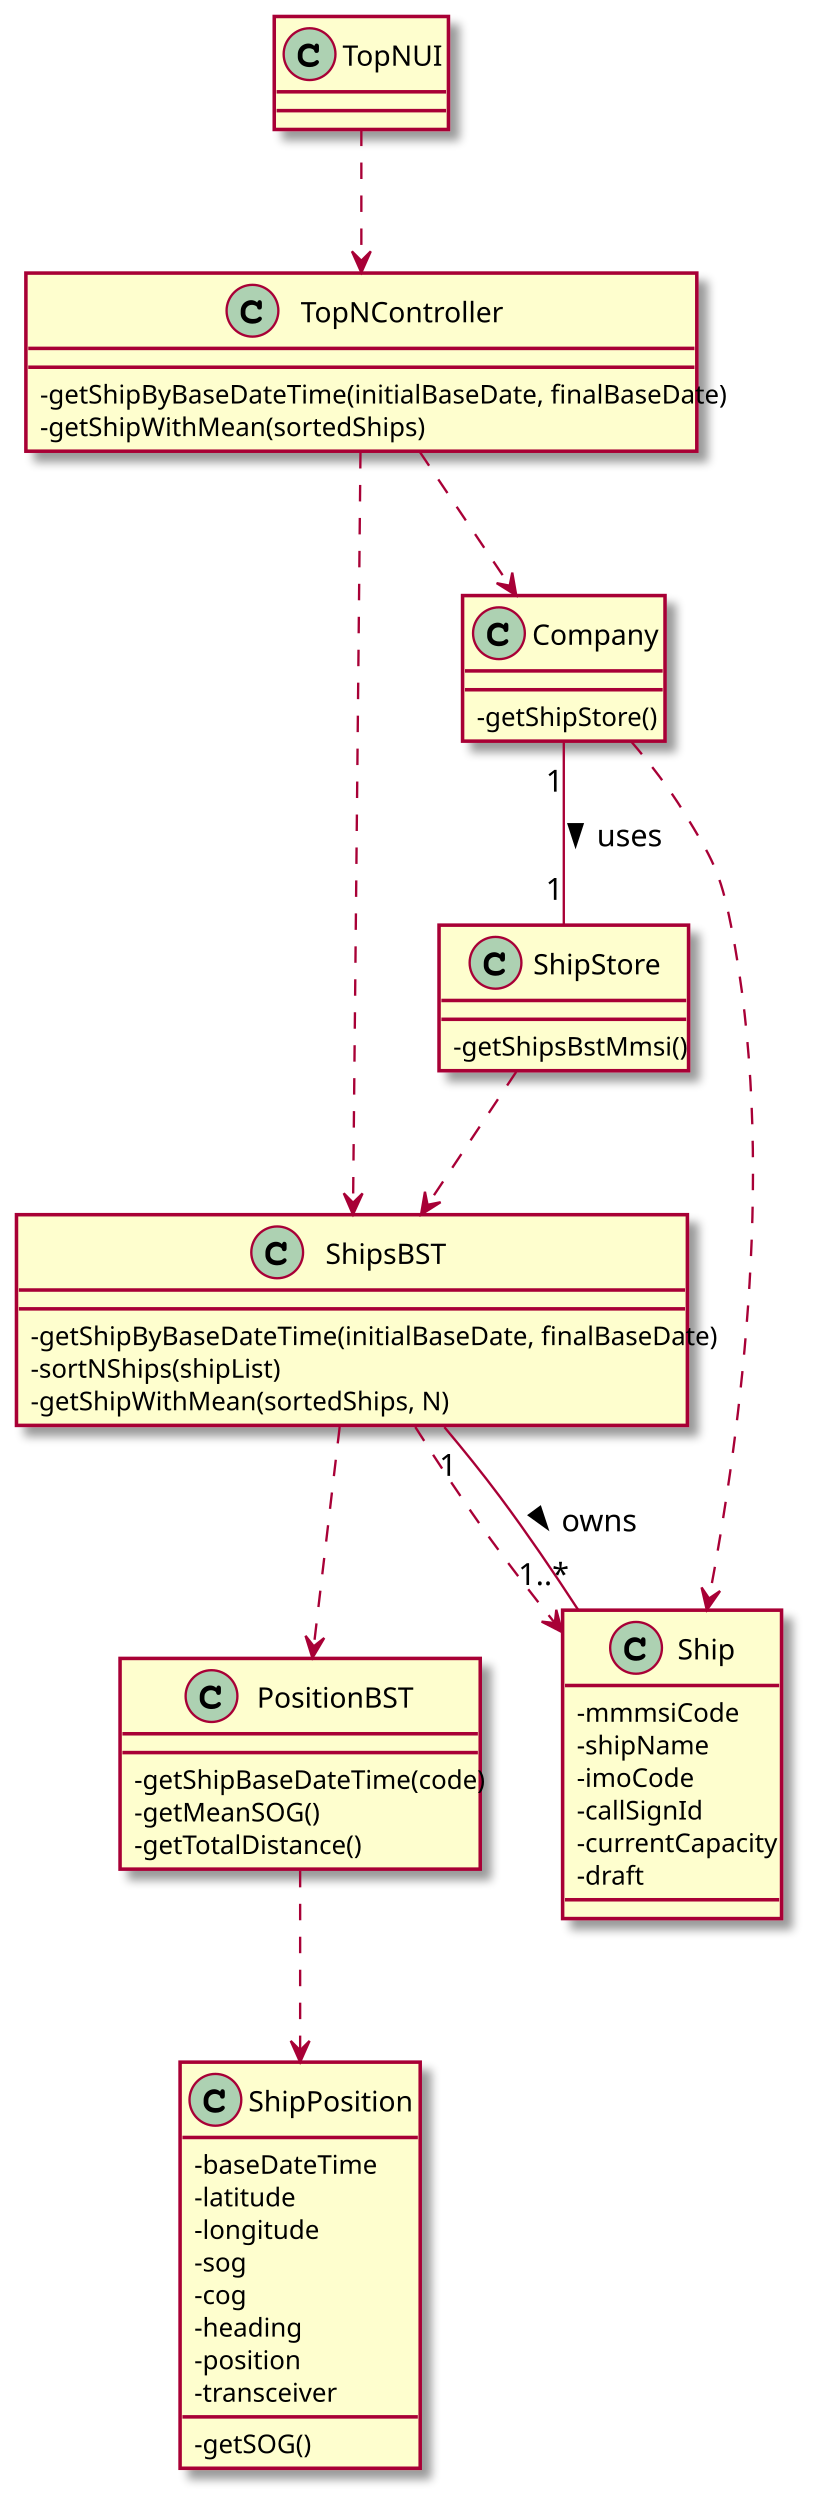
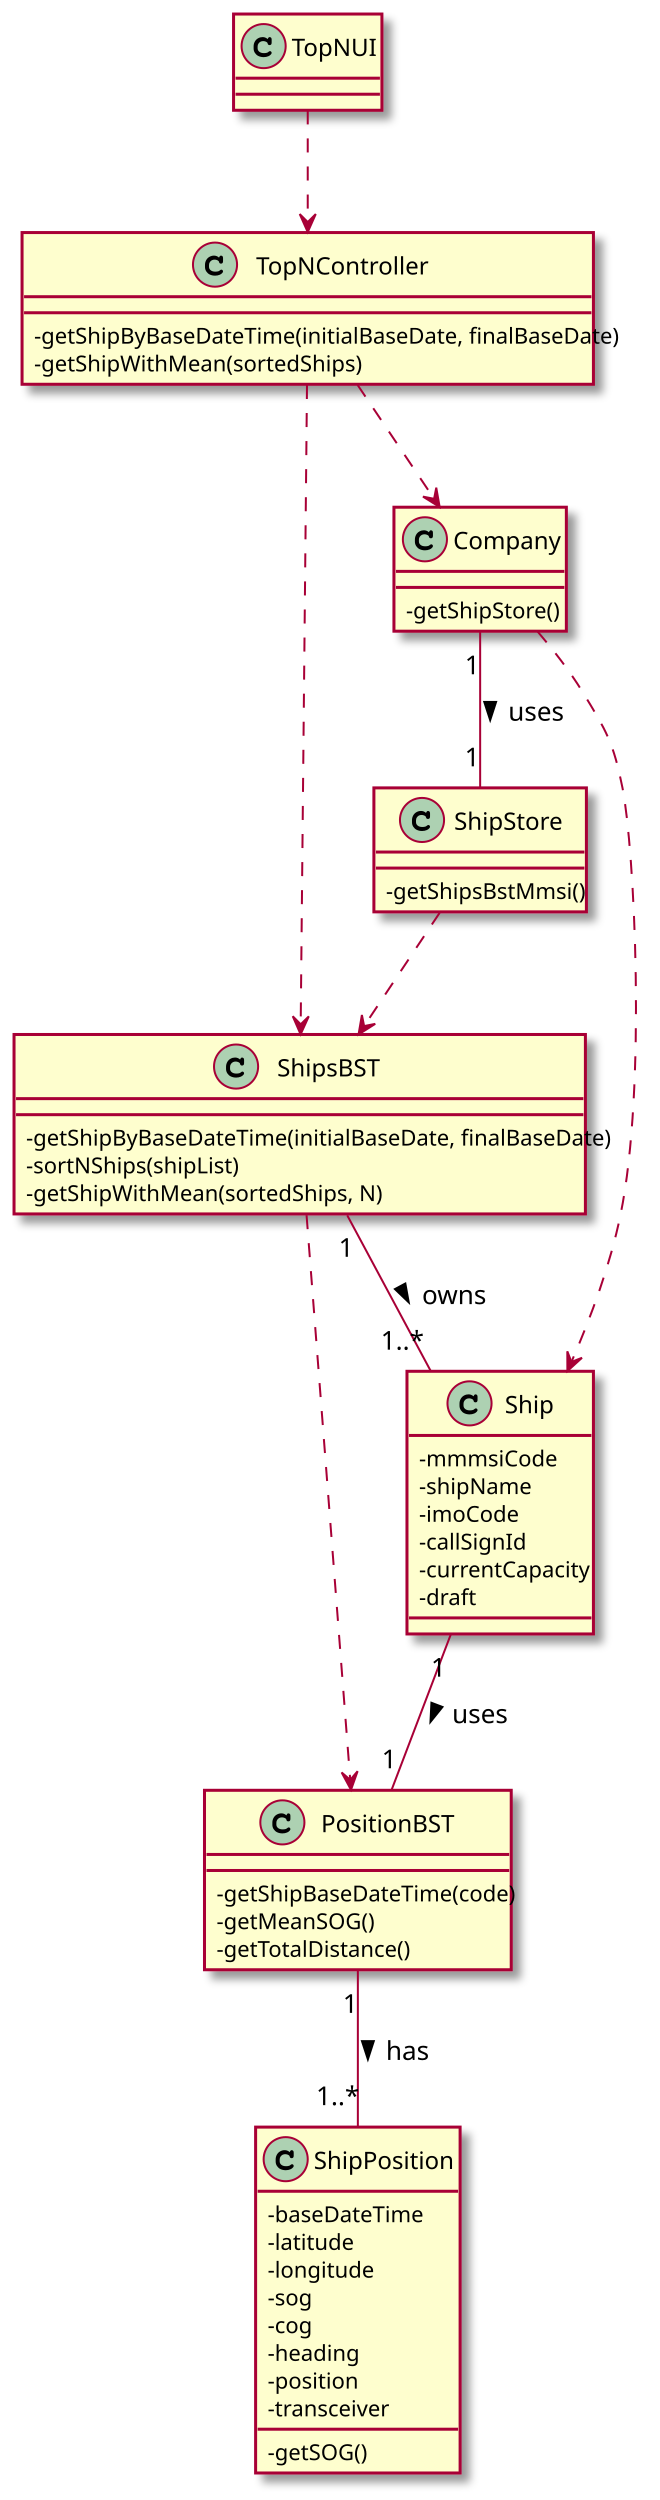
- <svg xmlns="http://www.w3.org/2000/svg" contentScriptType="application/ecmascript" contentStyleType="text/css" height="1062px" preserveAspectRatio="none" style="width:346px;height:1062px;background:#FFFFFF;" version="1.1" viewBox="0 0 346 1062" width="346px" zoomAndPan="magnify">
+ <svg xmlns="http://www.w3.org/2000/svg" contentScriptType="application/ecmascript" contentStyleType="text/css" height="1247px" preserveAspectRatio="none" style="width:329px;height:1247px;background:#FFFFFF;" version="1.1" viewBox="0 0 329 1247" width="329px" zoomAndPan="magnify">
  <defs>
-     <filter height="300%" id="f1xhr4iw9ia383" width="300%" x="-1" y="-1">
+     <filter height="300%" id="fbegpomvywwbd" width="300%" x="-1" y="-1">
      <feGaussianBlur result="blurOut" stdDeviation="2.0" />
      <feColorMatrix in="blurOut" result="blurOut2" type="matrix" values="0 0 0 0 0 0 0 0 0 0 0 0 0 0 0 0 0 0 .4 0" />
      <feOffset dx="4.0" dy="4.0" in="blurOut2" result="blurOut3" />
      <feBlend in="SourceGraphic" in2="blurOut3" mode="normal" />
    </filter>
  </defs>
  <g>
-     <rect codeLine="5" fill="#FEFECE" filter="url(#f1xhr4iw9ia383)" height="131.016" id="Ship" style="stroke:#A80036;stroke-width:1.5;" width="93" x="239" y="684" />
-     <ellipse cx="270.2" cy="700" fill="#ADD1B2" rx="11" ry="11" style="stroke:#A80036;stroke-width:1.0;" />
-     <path d="M272.2,696.5 Q272.403,696 272.637,695.75 Q272.872,695.5 273.137,695.5 Q273.606,695.5 273.903,695.781 Q274.2,696.062 274.2,696.719 L274.2,698.281 Q274.2,698.938 273.919,699.219 Q273.637,699.5 273.2,699.5 Q272.809,699.5 272.559,699.328 Q272.309,699.156 272.2,698.703 Q272.153,698.391 271.981,698.219 Q271.669,697.891 271.106,697.703 Q270.544,697.5 269.981,697.5 Q269.278,697.5 268.684,697.781 Q268.106,698.062 267.653,698.688 Q267.2,699.312 267.2,700.172 L267.2,701.094 Q267.2,702.125 268.044,702.812 Q268.887,703.5 270.387,703.5 Q271.278,703.5 271.903,703.297 Q272.262,703.188 272.669,702.828 Q272.934,702.625 273.075,702.562 Q273.216,702.5 273.387,702.5 Q273.716,702.5 273.95,702.766 Q274.2,703.016 274.2,703.375 Q274.2,703.719 273.856,704.125 Q273.356,704.719 272.559,705.047 Q271.512,705.5 270.231,705.5 Q268.731,705.5 267.528,704.906 Q266.559,704.438 265.872,703.422 Q265.2,702.406 265.2,701.203 L265.2,700.109 Q265.2,698.859 265.794,697.766 Q266.403,696.672 267.45,696.094 Q268.512,695.5 269.7,695.5 Q270.419,695.5 271.044,695.75 Q271.669,696 272.2,696.5 Z " fill="#000000" />
-     <text fill="#000000" font-family="sans-serif" font-size="12" lengthAdjust="spacing" textLength="25" x="287.8" y="704.91">Ship</text>
-     <line style="stroke:#A80036;stroke-width:1.5;" x1="240" x2="331" y1="716" y2="716" />
-     <text fill="#000000" font-family="sans-serif" font-size="11" lengthAdjust="spacing" textLength="61" x="245" y="731.419">-mmmsiCode</text>
-     <text fill="#000000" font-family="sans-serif" font-size="11" lengthAdjust="spacing" textLength="51" x="245" y="745.255">-shipName</text>
-     <text fill="#000000" font-family="sans-serif" font-size="11" lengthAdjust="spacing" textLength="45" x="245" y="759.091">-imoCode</text>
-     <text fill="#000000" font-family="sans-serif" font-size="11" lengthAdjust="spacing" textLength="49" x="245" y="772.927">-callSignId</text>
-     <text fill="#000000" font-family="sans-serif" font-size="11" lengthAdjust="spacing" textLength="81" x="245" y="786.763">-currentCapacity</text>
-     <text fill="#000000" font-family="sans-serif" font-size="11" lengthAdjust="spacing" textLength="27" x="245" y="800.599">-draft</text>
-     <line style="stroke:#A80036;stroke-width:1.5;" x1="240" x2="331" y1="807.016" y2="807.016" />
-     <rect codeLine="14" fill="#FEFECE" filter="url(#f1xhr4iw9ia383)" height="172.523" id="ShipPosition" style="stroke:#A80036;stroke-width:1.5;" width="102" x="76.5" y="876" />
-     <ellipse cx="91.5" cy="892" fill="#ADD1B2" rx="11" ry="11" style="stroke:#A80036;stroke-width:1.0;" />
-     <path d="M93.5,888.5 Q93.703,888 93.938,887.75 Q94.172,887.5 94.438,887.5 Q94.906,887.5 95.203,887.781 Q95.5,888.062 95.5,888.719 L95.5,890.281 Q95.5,890.938 95.219,891.219 Q94.938,891.5 94.5,891.5 Q94.109,891.5 93.859,891.328 Q93.609,891.156 93.5,890.703 Q93.453,890.391 93.281,890.219 Q92.969,889.891 92.406,889.703 Q91.844,889.5 91.281,889.5 Q90.578,889.5 89.984,889.781 Q89.406,890.062 88.953,890.688 Q88.5,891.312 88.5,892.172 L88.5,893.094 Q88.5,894.125 89.344,894.812 Q90.188,895.5 91.688,895.5 Q92.578,895.5 93.203,895.297 Q93.562,895.188 93.969,894.828 Q94.234,894.625 94.375,894.562 Q94.516,894.5 94.688,894.5 Q95.016,894.5 95.25,894.766 Q95.5,895.016 95.5,895.375 Q95.5,895.719 95.156,896.125 Q94.656,896.719 93.859,897.047 Q92.812,897.5 91.531,897.5 Q90.031,897.5 88.828,896.906 Q87.859,896.438 87.172,895.422 Q86.5,894.406 86.5,893.203 L86.5,892.109 Q86.5,890.859 87.094,889.766 Q87.703,888.672 88.75,888.094 Q89.812,887.5 91,887.5 Q91.719,887.5 92.344,887.75 Q92.969,888 93.5,888.5 Z " fill="#000000" />
-     <text fill="#000000" font-family="sans-serif" font-size="12" lengthAdjust="spacing" textLength="70" x="105.5" y="896.91">ShipPosition</text>
-     <line style="stroke:#A80036;stroke-width:1.5;" x1="77.5" x2="177.5" y1="908" y2="908" />
-     <text fill="#000000" font-family="sans-serif" font-size="11" lengthAdjust="spacing" textLength="72" x="82.5" y="923.419">-baseDateTime</text>
-     <text fill="#000000" font-family="sans-serif" font-size="11" lengthAdjust="spacing" textLength="38" x="82.5" y="937.255">-latitude</text>
-     <text fill="#000000" font-family="sans-serif" font-size="11" lengthAdjust="spacing" textLength="47" x="82.5" y="951.091">-longitude</text>
-     <text fill="#000000" font-family="sans-serif" font-size="11" lengthAdjust="spacing" textLength="22" x="82.5" y="964.927">-sog</text>
-     <text fill="#000000" font-family="sans-serif" font-size="11" lengthAdjust="spacing" textLength="22" x="82.5" y="978.763">-cog</text>
-     <text fill="#000000" font-family="sans-serif" font-size="11" lengthAdjust="spacing" textLength="42" x="82.5" y="992.599">-heading</text>
-     <text fill="#000000" font-family="sans-serif" font-size="11" lengthAdjust="spacing" textLength="41" x="82.5" y="1006.435">-position</text>
-     <text fill="#000000" font-family="sans-serif" font-size="11" lengthAdjust="spacing" textLength="59" x="82.5" y="1020.27">-transceiver</text>
-     <line style="stroke:#A80036;stroke-width:1.5;" x1="77.5" x2="177.5" y1="1026.688" y2="1026.688" />
-     <text fill="#000000" font-family="sans-serif" font-size="11" lengthAdjust="spacing" textLength="50" x="82.5" y="1042.106">-getSOG()</text>
-     <rect codeLine="26" fill="#FEFECE" filter="url(#f1xhr4iw9ia383)" height="61.836" id="ShipStore" style="stroke:#A80036;stroke-width:1.5;" width="106" x="186.5" y="393" />
+     <rect codeLine="5" fill="#FEFECE" filter="url(#fbegpomvywwbd)" height="131.016" id="Ship" style="stroke:#A80036;stroke-width:1.5;" width="93" x="203" y="684" />
+     <ellipse cx="234.2" cy="700" fill="#ADD1B2" rx="11" ry="11" style="stroke:#A80036;stroke-width:1.0;" />
+     <path d="M236.2,696.5 Q236.403,696 236.637,695.75 Q236.872,695.5 237.137,695.5 Q237.606,695.5 237.903,695.781 Q238.2,696.062 238.2,696.719 L238.2,698.281 Q238.2,698.938 237.919,699.219 Q237.637,699.5 237.2,699.5 Q236.809,699.5 236.559,699.328 Q236.309,699.156 236.2,698.703 Q236.153,698.391 235.981,698.219 Q235.669,697.891 235.106,697.703 Q234.544,697.5 233.981,697.5 Q233.278,697.5 232.684,697.781 Q232.106,698.062 231.653,698.688 Q231.2,699.312 231.2,700.172 L231.2,701.094 Q231.2,702.125 232.044,702.812 Q232.887,703.5 234.387,703.5 Q235.278,703.5 235.903,703.297 Q236.262,703.188 236.669,702.828 Q236.934,702.625 237.075,702.562 Q237.216,702.5 237.387,702.5 Q237.716,702.5 237.95,702.766 Q238.2,703.016 238.2,703.375 Q238.2,703.719 237.856,704.125 Q237.356,704.719 236.559,705.047 Q235.512,705.5 234.231,705.5 Q232.731,705.5 231.528,704.906 Q230.559,704.438 229.872,703.422 Q229.2,702.406 229.2,701.203 L229.2,700.109 Q229.2,698.859 229.794,697.766 Q230.403,696.672 231.45,696.094 Q232.512,695.5 233.7,695.5 Q234.419,695.5 235.044,695.75 Q235.669,696 236.2,696.5 Z " fill="#000000" />
+     <text fill="#000000" font-family="sans-serif" font-size="12" lengthAdjust="spacing" textLength="25" x="251.8" y="704.91">Ship</text>
+     <line style="stroke:#A80036;stroke-width:1.5;" x1="204" x2="295" y1="716" y2="716" />
+     <text fill="#000000" font-family="sans-serif" font-size="11" lengthAdjust="spacing" textLength="61" x="209" y="731.419">-mmmsiCode</text>
+     <text fill="#000000" font-family="sans-serif" font-size="11" lengthAdjust="spacing" textLength="51" x="209" y="745.255">-shipName</text>
+     <text fill="#000000" font-family="sans-serif" font-size="11" lengthAdjust="spacing" textLength="45" x="209" y="759.091">-imoCode</text>
+     <text fill="#000000" font-family="sans-serif" font-size="11" lengthAdjust="spacing" textLength="49" x="209" y="772.927">-callSignId</text>
+     <text fill="#000000" font-family="sans-serif" font-size="11" lengthAdjust="spacing" textLength="81" x="209" y="786.763">-currentCapacity</text>
+     <text fill="#000000" font-family="sans-serif" font-size="11" lengthAdjust="spacing" textLength="27" x="209" y="800.599">-draft</text>
+     <line style="stroke:#A80036;stroke-width:1.5;" x1="204" x2="295" y1="807.016" y2="807.016" />
+     <rect codeLine="14" fill="#FEFECE" filter="url(#fbegpomvywwbd)" height="172.523" id="ShipPosition" style="stroke:#A80036;stroke-width:1.5;" width="102" x="127.5" y="1061" />
+     <ellipse cx="142.5" cy="1077" fill="#ADD1B2" rx="11" ry="11" style="stroke:#A80036;stroke-width:1.0;" />
+     <path d="M144.5,1073.5 Q144.703,1073 144.938,1072.75 Q145.172,1072.5 145.438,1072.5 Q145.906,1072.5 146.203,1072.781 Q146.5,1073.062 146.5,1073.719 L146.5,1075.281 Q146.5,1075.938 146.219,1076.219 Q145.938,1076.5 145.5,1076.5 Q145.109,1076.5 144.859,1076.328 Q144.609,1076.156 144.5,1075.703 Q144.453,1075.391 144.281,1075.219 Q143.969,1074.891 143.406,1074.703 Q142.844,1074.5 142.281,1074.5 Q141.578,1074.5 140.984,1074.781 Q140.406,1075.062 139.953,1075.688 Q139.5,1076.312 139.5,1077.172 L139.5,1078.094 Q139.5,1079.125 140.344,1079.812 Q141.188,1080.5 142.688,1080.5 Q143.578,1080.5 144.203,1080.297 Q144.562,1080.188 144.969,1079.828 Q145.234,1079.625 145.375,1079.562 Q145.516,1079.5 145.688,1079.5 Q146.016,1079.5 146.25,1079.766 Q146.5,1080.016 146.5,1080.375 Q146.5,1080.719 146.156,1081.125 Q145.656,1081.719 144.859,1082.047 Q143.812,1082.5 142.531,1082.5 Q141.031,1082.5 139.828,1081.906 Q138.859,1081.438 138.172,1080.422 Q137.5,1079.406 137.5,1078.203 L137.5,1077.109 Q137.5,1075.859 138.094,1074.766 Q138.703,1073.672 139.75,1073.094 Q140.812,1072.5 142,1072.5 Q142.719,1072.5 143.344,1072.75 Q143.969,1073 144.5,1073.5 Z " fill="#000000" />
+     <text fill="#000000" font-family="sans-serif" font-size="12" lengthAdjust="spacing" textLength="70" x="156.5" y="1081.91">ShipPosition</text>
+     <line style="stroke:#A80036;stroke-width:1.5;" x1="128.5" x2="228.5" y1="1093" y2="1093" />
+     <text fill="#000000" font-family="sans-serif" font-size="11" lengthAdjust="spacing" textLength="72" x="133.5" y="1108.419">-baseDateTime</text>
+     <text fill="#000000" font-family="sans-serif" font-size="11" lengthAdjust="spacing" textLength="38" x="133.5" y="1122.255">-latitude</text>
+     <text fill="#000000" font-family="sans-serif" font-size="11" lengthAdjust="spacing" textLength="47" x="133.5" y="1136.091">-longitude</text>
+     <text fill="#000000" font-family="sans-serif" font-size="11" lengthAdjust="spacing" textLength="22" x="133.5" y="1149.927">-sog</text>
+     <text fill="#000000" font-family="sans-serif" font-size="11" lengthAdjust="spacing" textLength="22" x="133.5" y="1163.763">-cog</text>
+     <text fill="#000000" font-family="sans-serif" font-size="11" lengthAdjust="spacing" textLength="42" x="133.5" y="1177.599">-heading</text>
+     <text fill="#000000" font-family="sans-serif" font-size="11" lengthAdjust="spacing" textLength="41" x="133.5" y="1191.435">-position</text>
+     <text fill="#000000" font-family="sans-serif" font-size="11" lengthAdjust="spacing" textLength="59" x="133.5" y="1205.271">-transceiver</text>
+     <line style="stroke:#A80036;stroke-width:1.5;" x1="128.5" x2="228.5" y1="1211.688" y2="1211.688" />
+     <text fill="#000000" font-family="sans-serif" font-size="11" lengthAdjust="spacing" textLength="50" x="133.5" y="1227.106">-getSOG()</text>
+     <rect codeLine="26" fill="#FEFECE" filter="url(#fbegpomvywwbd)" height="61.836" id="ShipStore" style="stroke:#A80036;stroke-width:1.5;" width="106" x="186.5" y="393" />
    <ellipse cx="210.5" cy="409" fill="#ADD1B2" rx="11" ry="11" style="stroke:#A80036;stroke-width:1.0;" />
    <path d="M212.5,405.5 Q212.703,405 212.938,404.75 Q213.172,404.5 213.438,404.5 Q213.906,404.5 214.203,404.781 Q214.5,405.062 214.5,405.719 L214.5,407.281 Q214.5,407.938 214.219,408.219 Q213.938,408.5 213.5,408.5 Q213.109,408.5 212.859,408.328 Q212.609,408.156 212.5,407.703 Q212.453,407.391 212.281,407.219 Q211.969,406.891 211.406,406.703 Q210.844,406.5 210.281,406.5 Q209.578,406.5 208.984,406.781 Q208.406,407.062 207.953,407.688 Q207.5,408.312 207.5,409.172 L207.5,410.094 Q207.5,411.125 208.344,411.812 Q209.188,412.5 210.688,412.5 Q211.578,412.5 212.203,412.297 Q212.562,412.188 212.969,411.828 Q213.234,411.625 213.375,411.562 Q213.516,411.5 213.688,411.5 Q214.016,411.5 214.25,411.766 Q214.5,412.016 214.5,412.375 Q214.5,412.719 214.156,413.125 Q213.656,413.719 212.859,414.047 Q211.812,414.5 210.531,414.5 Q209.031,414.5 207.828,413.906 Q206.859,413.438 206.172,412.422 Q205.5,411.406 205.5,410.203 L205.5,409.109 Q205.5,407.859 206.094,406.766 Q206.703,405.672 207.75,405.094 Q208.812,404.5 210,404.5 Q210.719,404.5 211.344,404.75 Q211.969,405 212.5,405.5 Z " fill="#000000" />
    <text fill="#000000" font-family="sans-serif" font-size="12" lengthAdjust="spacing" textLength="54" x="226.5" y="413.91">ShipStore</text>
    <line style="stroke:#A80036;stroke-width:1.5;" x1="187.5" x2="291.5" y1="425" y2="425" />
    <line style="stroke:#A80036;stroke-width:1.5;" x1="187.5" x2="291.5" y1="433" y2="433" />
    <text fill="#000000" font-family="sans-serif" font-size="11" lengthAdjust="spacing" textLength="94" x="192.5" y="448.419">-getShipsBstMmsi()</text>
-     <rect codeLine="31" fill="#FEFECE" filter="url(#f1xhr4iw9ia383)" height="48" id="TopNUI" style="stroke:#A80036;stroke-width:1.5;" width="74" x="116.5" y="7" />
+     <rect codeLine="31" fill="#FEFECE" filter="url(#fbegpomvywwbd)" height="48" id="TopNUI" style="stroke:#A80036;stroke-width:1.5;" width="74" x="116.5" y="7" />
    <ellipse cx="131.5" cy="23" fill="#ADD1B2" rx="11" ry="11" style="stroke:#A80036;stroke-width:1.0;" />
    <path d="M133.5,19.5 Q133.703,19 133.938,18.75 Q134.172,18.5 134.438,18.5 Q134.906,18.5 135.203,18.781 Q135.5,19.062 135.5,19.719 L135.5,21.281 Q135.5,21.938 135.219,22.219 Q134.938,22.5 134.5,22.5 Q134.109,22.5 133.859,22.328 Q133.609,22.156 133.5,21.703 Q133.453,21.391 133.281,21.219 Q132.969,20.891 132.406,20.703 Q131.844,20.5 131.281,20.5 Q130.578,20.5 129.984,20.781 Q129.406,21.062 128.953,21.688 Q128.5,22.312 128.5,23.172 L128.5,24.094 Q128.5,25.125 129.344,25.812 Q130.188,26.5 131.688,26.5 Q132.578,26.5 133.203,26.297 Q133.562,26.188 133.969,25.828 Q134.234,25.625 134.375,25.562 Q134.516,25.5 134.688,25.5 Q135.016,25.5 135.25,25.766 Q135.5,26.016 135.5,26.375 Q135.5,26.719 135.156,27.125 Q134.656,27.719 133.859,28.047 Q132.812,28.5 131.531,28.5 Q130.031,28.5 128.828,27.906 Q127.859,27.438 127.172,26.422 Q126.5,25.406 126.5,24.203 L126.5,23.109 Q126.5,21.859 127.094,20.766 Q127.703,19.672 128.75,19.094 Q129.812,18.5 131,18.5 Q131.719,18.5 132.344,18.75 Q132.969,19 133.5,19.5 Z " fill="#000000" />
    <text fill="#000000" font-family="sans-serif" font-size="12" lengthAdjust="spacing" textLength="42" x="145.5" y="27.91">TopNUI</text>
    <line style="stroke:#A80036;stroke-width:1.5;" x1="117.5" x2="189.5" y1="39" y2="39" />
    <line style="stroke:#A80036;stroke-width:1.5;" x1="117.5" x2="189.5" y1="47" y2="47" />
-     <rect codeLine="33" fill="#FEFECE" filter="url(#f1xhr4iw9ia383)" height="75.672" id="TopNController" style="stroke:#A80036;stroke-width:1.5;" width="285" x="11" y="116" />
+     <rect codeLine="33" fill="#FEFECE" filter="url(#fbegpomvywwbd)" height="75.672" id="TopNController" style="stroke:#A80036;stroke-width:1.5;" width="285" x="11" y="116" />
    <ellipse cx="107.25" cy="132" fill="#ADD1B2" rx="11" ry="11" style="stroke:#A80036;stroke-width:1.0;" />
    <path d="M109.25,128.5 Q109.453,128 109.688,127.75 Q109.922,127.5 110.188,127.5 Q110.656,127.5 110.953,127.781 Q111.25,128.062 111.25,128.719 L111.25,130.281 Q111.25,130.938 110.969,131.219 Q110.688,131.5 110.25,131.5 Q109.859,131.5 109.609,131.328 Q109.359,131.156 109.25,130.703 Q109.203,130.391 109.031,130.219 Q108.719,129.891 108.156,129.703 Q107.594,129.5 107.031,129.5 Q106.328,129.5 105.734,129.781 Q105.156,130.062 104.703,130.688 Q104.25,131.312 104.25,132.172 L104.25,133.094 Q104.25,134.125 105.094,134.812 Q105.938,135.5 107.438,135.5 Q108.328,135.5 108.953,135.297 Q109.312,135.188 109.719,134.828 Q109.984,134.625 110.125,134.562 Q110.266,134.5 110.438,134.5 Q110.766,134.5 111,134.766 Q111.25,135.016 111.25,135.375 Q111.25,135.719 110.906,136.125 Q110.406,136.719 109.609,137.047 Q108.562,137.5 107.281,137.5 Q105.781,137.5 104.578,136.906 Q103.609,136.438 102.922,135.422 Q102.25,134.406 102.25,133.203 L102.25,132.109 Q102.25,130.859 102.844,129.766 Q103.453,128.672 104.5,128.094 Q105.562,127.5 106.75,127.5 Q107.469,127.5 108.094,127.75 Q108.719,128 109.25,128.5 Z " fill="#000000" />
    <text fill="#000000" font-family="sans-serif" font-size="12" lengthAdjust="spacing" textLength="84" x="127.75" y="136.91">TopNController</text>
    <line style="stroke:#A80036;stroke-width:1.5;" x1="12" x2="295" y1="148" y2="148" />
    <line style="stroke:#A80036;stroke-width:1.5;" x1="12" x2="295" y1="156" y2="156" />
    <text fill="#000000" font-family="sans-serif" font-size="11" lengthAdjust="spacing" textLength="273" x="17" y="171.419">-getShipByBaseDateTime(initialBaseDate, finalBaseDate)</text>
    <text fill="#000000" font-family="sans-serif" font-size="11" lengthAdjust="spacing" textLength="153" x="17" y="185.255">-getShipWithMean(sortedShips)</text>
-     <rect codeLine="38" fill="#FEFECE" filter="url(#f1xhr4iw9ia383)" height="89.508" id="ShipsBST" style="stroke:#A80036;stroke-width:1.5;" width="285" x="7" y="516" />
+     <rect codeLine="38" fill="#FEFECE" filter="url(#fbegpomvywwbd)" height="89.508" id="ShipsBST" style="stroke:#A80036;stroke-width:1.5;" width="285" x="7" y="516" />
    <ellipse cx="117.75" cy="532" fill="#ADD1B2" rx="11" ry="11" style="stroke:#A80036;stroke-width:1.0;" />
    <path d="M119.75,528.5 Q119.953,528 120.188,527.75 Q120.422,527.5 120.688,527.5 Q121.156,527.5 121.453,527.781 Q121.75,528.062 121.75,528.719 L121.75,530.281 Q121.75,530.938 121.469,531.219 Q121.188,531.5 120.75,531.5 Q120.359,531.5 120.109,531.328 Q119.859,531.156 119.75,530.703 Q119.703,530.391 119.531,530.219 Q119.219,529.891 118.656,529.703 Q118.094,529.5 117.531,529.5 Q116.828,529.5 116.234,529.781 Q115.656,530.062 115.203,530.688 Q114.75,531.312 114.75,532.172 L114.75,533.094 Q114.75,534.125 115.594,534.812 Q116.438,535.5 117.938,535.5 Q118.828,535.5 119.453,535.297 Q119.812,535.188 120.219,534.828 Q120.484,534.625 120.625,534.562 Q120.766,534.5 120.938,534.5 Q121.266,534.5 121.5,534.766 Q121.75,535.016 121.75,535.375 Q121.75,535.719 121.406,536.125 Q120.906,536.719 120.109,537.047 Q119.062,537.5 117.781,537.5 Q116.281,537.5 115.078,536.906 Q114.109,536.438 113.422,535.422 Q112.75,534.406 112.75,533.203 L112.75,532.109 Q112.75,530.859 113.344,529.766 Q113.953,528.672 115,528.094 Q116.062,527.5 117.25,527.5 Q117.969,527.5 118.594,527.75 Q119.219,528 119.75,528.5 Z " fill="#000000" />
    <text fill="#000000" font-family="sans-serif" font-size="12" lengthAdjust="spacing" textLength="55" x="138.25" y="536.91">ShipsBST</text>
    <line style="stroke:#A80036;stroke-width:1.5;" x1="8" x2="291" y1="548" y2="548" />
    <line style="stroke:#A80036;stroke-width:1.5;" x1="8" x2="291" y1="556" y2="556" />
    <text fill="#000000" font-family="sans-serif" font-size="11" lengthAdjust="spacing" textLength="273" x="13" y="571.419">-getShipByBaseDateTime(initialBaseDate, finalBaseDate)</text>
    <text fill="#000000" font-family="sans-serif" font-size="11" lengthAdjust="spacing" textLength="102" x="13" y="585.255">-sortNShips(shipList)</text>
    <text fill="#000000" font-family="sans-serif" font-size="11" lengthAdjust="spacing" textLength="166" x="13" y="599.091">-getShipWithMean(sortedShips, N)</text>
-     <rect codeLine="44" fill="#FEFECE" filter="url(#f1xhr4iw9ia383)" height="89.508" id="PositionBST" style="stroke:#A80036;stroke-width:1.5;" width="153" x="51" y="704.5" />
-     <ellipse cx="89.85" cy="720.5" fill="#ADD1B2" rx="11" ry="11" style="stroke:#A80036;stroke-width:1.0;" />
-     <path d="M91.85,717 Q92.053,716.5 92.287,716.25 Q92.522,716 92.787,716 Q93.256,716 93.553,716.281 Q93.85,716.562 93.85,717.219 L93.85,718.781 Q93.85,719.438 93.569,719.719 Q93.287,720 92.85,720 Q92.459,720 92.209,719.828 Q91.959,719.656 91.85,719.203 Q91.803,718.891 91.631,718.719 Q91.319,718.391 90.756,718.203 Q90.194,718 89.631,718 Q88.928,718 88.334,718.281 Q87.756,718.562 87.303,719.188 Q86.85,719.812 86.85,720.672 L86.85,721.594 Q86.85,722.625 87.694,723.312 Q88.537,724 90.037,724 Q90.928,724 91.553,723.797 Q91.912,723.688 92.319,723.328 Q92.584,723.125 92.725,723.062 Q92.866,723 93.037,723 Q93.366,723 93.6,723.266 Q93.85,723.516 93.85,723.875 Q93.85,724.219 93.506,724.625 Q93.006,725.219 92.209,725.547 Q91.162,726 89.881,726 Q88.381,726 87.178,725.406 Q86.209,724.938 85.522,723.922 Q84.85,722.906 84.85,721.703 L84.85,720.609 Q84.85,719.359 85.444,718.266 Q86.053,717.172 87.1,716.594 Q88.162,716 89.35,716 Q90.069,716 90.694,716.25 Q91.319,716.5 91.85,717 Z " fill="#000000" />
-     <text fill="#000000" font-family="sans-serif" font-size="12" lengthAdjust="spacing" textLength="68" x="109.15" y="725.41">PositionBST</text>
-     <line style="stroke:#A80036;stroke-width:1.5;" x1="52" x2="203" y1="736.5" y2="736.5" />
-     <line style="stroke:#A80036;stroke-width:1.5;" x1="52" x2="203" y1="744.5" y2="744.5" />
-     <text fill="#000000" font-family="sans-serif" font-size="11" lengthAdjust="spacing" textLength="141" x="57" y="759.919">-getShipBaseDateTime(code)</text>
-     <text fill="#000000" font-family="sans-serif" font-size="11" lengthAdjust="spacing" textLength="76" x="57" y="773.755">-getMeanSOG()</text>
-     <text fill="#000000" font-family="sans-serif" font-size="11" lengthAdjust="spacing" textLength="92" x="57" y="787.591">-getTotalDistance()</text>
-     <rect codeLine="49" fill="#FEFECE" filter="url(#f1xhr4iw9ia383)" height="61.836" id="Company" style="stroke:#A80036;stroke-width:1.5;" width="86" x="196.5" y="253" />
+     <rect codeLine="44" fill="#FEFECE" filter="url(#fbegpomvywwbd)" height="89.508" id="PositionBST" style="stroke:#A80036;stroke-width:1.5;" width="153" x="102" y="893" />
+     <ellipse cx="140.85" cy="909" fill="#ADD1B2" rx="11" ry="11" style="stroke:#A80036;stroke-width:1.0;" />
+     <path d="M142.85,905.5 Q143.053,905 143.287,904.75 Q143.522,904.5 143.787,904.5 Q144.256,904.5 144.553,904.781 Q144.85,905.062 144.85,905.719 L144.85,907.281 Q144.85,907.938 144.569,908.219 Q144.287,908.5 143.85,908.5 Q143.459,908.5 143.209,908.328 Q142.959,908.156 142.85,907.703 Q142.803,907.391 142.631,907.219 Q142.319,906.891 141.756,906.703 Q141.194,906.5 140.631,906.5 Q139.928,906.5 139.334,906.781 Q138.756,907.062 138.303,907.688 Q137.85,908.312 137.85,909.172 L137.85,910.094 Q137.85,911.125 138.694,911.812 Q139.537,912.5 141.037,912.5 Q141.928,912.5 142.553,912.297 Q142.912,912.188 143.319,911.828 Q143.584,911.625 143.725,911.562 Q143.866,911.5 144.037,911.5 Q144.366,911.5 144.6,911.766 Q144.85,912.016 144.85,912.375 Q144.85,912.719 144.506,913.125 Q144.006,913.719 143.209,914.047 Q142.162,914.5 140.881,914.5 Q139.381,914.5 138.178,913.906 Q137.209,913.438 136.522,912.422 Q135.85,911.406 135.85,910.203 L135.85,909.109 Q135.85,907.859 136.444,906.766 Q137.053,905.672 138.1,905.094 Q139.162,904.5 140.35,904.5 Q141.069,904.5 141.694,904.75 Q142.319,905 142.85,905.5 Z " fill="#000000" />
+     <text fill="#000000" font-family="sans-serif" font-size="12" lengthAdjust="spacing" textLength="68" x="160.15" y="913.91">PositionBST</text>
+     <line style="stroke:#A80036;stroke-width:1.5;" x1="103" x2="254" y1="925" y2="925" />
+     <line style="stroke:#A80036;stroke-width:1.5;" x1="103" x2="254" y1="933" y2="933" />
+     <text fill="#000000" font-family="sans-serif" font-size="11" lengthAdjust="spacing" textLength="141" x="108" y="948.419">-getShipBaseDateTime(code)</text>
+     <text fill="#000000" font-family="sans-serif" font-size="11" lengthAdjust="spacing" textLength="76" x="108" y="962.255">-getMeanSOG()</text>
+     <text fill="#000000" font-family="sans-serif" font-size="11" lengthAdjust="spacing" textLength="92" x="108" y="976.091">-getTotalDistance()</text>
+     <rect codeLine="49" fill="#FEFECE" filter="url(#fbegpomvywwbd)" height="61.836" id="Company" style="stroke:#A80036;stroke-width:1.5;" width="86" x="196.5" y="253" />
    <ellipse cx="211.95" cy="269" fill="#ADD1B2" rx="11" ry="11" style="stroke:#A80036;stroke-width:1.0;" />
    <path d="M213.95,265.5 Q214.153,265 214.387,264.75 Q214.622,264.5 214.887,264.5 Q215.356,264.5 215.653,264.781 Q215.95,265.062 215.95,265.719 L215.95,267.281 Q215.95,267.938 215.669,268.219 Q215.387,268.5 214.95,268.5 Q214.559,268.5 214.309,268.328 Q214.059,268.156 213.95,267.703 Q213.903,267.391 213.731,267.219 Q213.419,266.891 212.856,266.703 Q212.294,266.5 211.731,266.5 Q211.028,266.5 210.434,266.781 Q209.856,267.062 209.403,267.688 Q208.95,268.312 208.95,269.172 L208.95,270.094 Q208.95,271.125 209.794,271.812 Q210.637,272.5 212.137,272.5 Q213.028,272.5 213.653,272.297 Q214.012,272.188 214.419,271.828 Q214.684,271.625 214.825,271.562 Q214.966,271.5 215.137,271.5 Q215.466,271.5 215.7,271.766 Q215.95,272.016 215.95,272.375 Q215.95,272.719 215.606,273.125 Q215.106,273.719 214.309,274.047 Q213.262,274.5 211.981,274.5 Q210.481,274.5 209.278,273.906 Q208.309,273.438 207.622,272.422 Q206.95,271.406 206.95,270.203 L206.95,269.109 Q206.95,267.859 207.544,266.766 Q208.153,265.672 209.2,265.094 Q210.262,264.5 211.45,264.5 Q212.169,264.5 212.794,264.75 Q213.419,265 213.95,265.5 Z " fill="#000000" />
    <text fill="#000000" font-family="sans-serif" font-size="12" lengthAdjust="spacing" textLength="53" x="226.05" y="273.91">Company</text>
    <line style="stroke:#A80036;stroke-width:1.5;" x1="197.5" x2="281.5" y1="285" y2="285" />
    <line style="stroke:#A80036;stroke-width:1.5;" x1="197.5" x2="281.5" y1="293" y2="293" />
    <text fill="#000000" font-family="sans-serif" font-size="11" lengthAdjust="spacing" textLength="74" x="202.5" y="308.419">-getShipStore()</text>
    <path codeLine="54" d="M239.5,315.28 C239.5,338.29 239.5,369.79 239.5,392.79 " fill="none" id="Company-ShipStore" style="stroke:#A80036;stroke-width:1.0;" />
    <polygon fill="#000000" points="244.5,359.176,247.439,350.131,241.561,350.131,244.5,359.176" style="stroke:#000000;stroke-width:1.0;" />
    <text fill="#000000" font-family="sans-serif" font-size="13" lengthAdjust="spacing" textLength="28" x="253.5" y="359.495">uses</text>
    <text fill="#000000" font-family="sans-serif" font-size="13" lengthAdjust="spacing" textLength="7" x="231.833" y="336.312">1</text>
    <text fill="#000000" font-family="sans-serif" font-size="13" lengthAdjust="spacing" textLength="7" x="231.778" y="382.251">1</text>
    <path codeLine="55" d="M219.3,455.3 C208.22,471.92 194.22,492.92 181.67,511.74 " fill="none" id="ShipStore-to-ShipsBST" style="stroke:#A80036;stroke-width:1.0;stroke-dasharray:7.0,7.0;" />
    <polygon fill="#A80036" points="178.85,515.97,187.171,510.7,181.624,511.81,180.514,506.263,178.85,515.97" style="stroke:#A80036;stroke-width:1.0;" />
-     <path codeLine="56" d="M144.29,606.2 C141,634.08 136.74,670.15 133.34,699 " fill="none" id="ShipsBST-to-PositionBST" style="stroke:#A80036;stroke-width:1.0;stroke-dasharray:7.0,7.0;" />
-     <polygon fill="#A80036" points="132.71,704.3,137.736,695.83,133.295,699.334,129.791,694.894,132.71,704.3" style="stroke:#A80036;stroke-width:1.0;" />
-     <path codeLine="57" d="M188.77,606.24 C196.85,615.86 205.14,626.12 212.5,636 C223.77,651.12 235.22,667.94 245.6,683.86 " fill="none" id="ShipsBST-Ship" style="stroke:#A80036;stroke-width:1.0;" />
-     <polygon fill="#000000" points="232.454,649.21,229.482,640.176,224.739,643.648,232.454,649.21" style="stroke:#000000;stroke-width:1.0;" />
-     <text fill="#000000" font-family="sans-serif" font-size="13" lengthAdjust="spacing" textLength="30" x="238.5" y="650.495">owns</text>
-     <text fill="#000000" font-family="sans-serif" font-size="13" lengthAdjust="spacing" textLength="7" x="186.577" y="626.946">1</text>
-     <text fill="#000000" font-family="sans-serif" font-size="13" lengthAdjust="spacing" textLength="20" x="220.142" y="673.319">1..*</text>
-     <path codeLine="61" d="M176.42,606.2 C186.16,621.58 197.48,638.79 208.5,654 C216.98,665.7 226.41,677.88 235.69,689.46 " fill="none" id="ShipsBST-to-Ship" style="stroke:#A80036;stroke-width:1.0;stroke-dasharray:7.0,7.0;" />
-     <polygon fill="#A80036" points="238.83,693.36,236.301,683.841,235.694,689.466,230.07,688.858,238.83,693.36" style="stroke:#A80036;stroke-width:1.0;" />
+     <path codeLine="56" d="M152.91,606.12 C158.36,676.55 168.98,813.93 174.68,887.57 " fill="none" id="ShipsBST-to-PositionBST" style="stroke:#A80036;stroke-width:1.0;stroke-dasharray:7.0,7.0;" />
+     <polygon fill="#A80036" points="175.08,892.76,178.374,883.478,174.694,887.775,170.398,884.095,175.08,892.76" style="stroke:#A80036;stroke-width:1.0;" />
+     <path codeLine="57" d="M173.2,606.2 C185.62,629.36 201.06,658.16 214.8,683.78 " fill="none" id="ShipsBST-Ship" style="stroke:#A80036;stroke-width:1.0;" />
+     <polygon fill="#000000" points="203.863,649.582,202.179,640.222,196.998,643,203.863,649.582" style="stroke:#000000;stroke-width:1.0;" />
+     <text fill="#000000" font-family="sans-serif" font-size="13" lengthAdjust="spacing" textLength="30" x="210.5" y="650.495">owns</text>
+     <text fill="#000000" font-family="sans-serif" font-size="13" lengthAdjust="spacing" textLength="7" x="168.914" y="626.901">1</text>
+     <text fill="#000000" font-family="sans-serif" font-size="13" lengthAdjust="spacing" textLength="20" x="189.911" y="673.23">1..*</text>
    <path codeLine="58" d="M153.5,55.04 C153.5,70.71 153.5,91.91 153.5,110.58 " fill="none" id="TopNUI-to-TopNController" style="stroke:#A80036;stroke-width:1.0;stroke-dasharray:7.0,7.0;" />
    <polygon fill="#A80036" points="153.5,115.77,157.5,106.77,153.5,110.77,149.5,106.77,153.5,115.77" style="stroke:#A80036;stroke-width:1.0;" />
    <path codeLine="59" d="M153.13,192.01 C152.41,265.2 150.8,428.41 149.99,510.64 " fill="none" id="TopNController-to-ShipsBST" style="stroke:#A80036;stroke-width:1.0;stroke-dasharray:7.0,7.0;" />
    <polygon fill="#A80036" points="149.94,515.93,154.017,506.965,149.983,510.93,146.017,506.896,149.94,515.93" style="stroke:#A80036;stroke-width:1.0;" />
    <path codeLine="60" d="M178.37,192.02 C190.36,209.86 204.64,231.11 216.38,248.59 " fill="none" id="TopNController-to-Company" style="stroke:#A80036;stroke-width:1.0;stroke-dasharray:7.0,7.0;" />
    <polygon fill="#A80036" points="219.31,252.95,217.607,243.249,216.52,248.801,210.969,247.713,219.31,252.95" style="stroke:#A80036;stroke-width:1.0;" />
-     <path codeLine="62" d="M127.5,794.73 C127.5,816.82 127.5,844.4 127.5,870.73 " fill="none" id="PositionBST-to-ShipPosition" style="stroke:#A80036;stroke-width:1.0;stroke-dasharray:7.0,7.0;" />
-     <polygon fill="#A80036" points="127.5,875.98,131.5,866.98,127.5,870.98,123.5,866.98,127.5,875.98" style="stroke:#A80036;stroke-width:1.0;" />
-     <path codeLine="63" d="M268.18,315.04 C276.04,324.21 284.14,334.62 290.5,345 C302.57,364.71 305.97,370.34 310.5,393 C330.08,490.91 315.04,606.64 301.25,678.83 " fill="none" id="Company-to-Ship" style="stroke:#A80036;stroke-width:1.0;stroke-dasharray:7.0,7.0;" />
-     <polygon fill="#A80036" points="300.26,683.95,305.889,675.868,301.205,679.04,298.033,674.356,300.26,683.95" style="stroke:#A80036;stroke-width:1.0;" />
+     <path codeLine="63" d="M268.18,315.04 C276.04,324.21 284.14,334.62 290.5,345 C302.57,364.71 305.97,370.34 310.5,393 C316.46,422.81 322.5,542.69 309.5,606 C304.43,630.67 295.02,656.4 285.13,679.1 " fill="none" id="Company-to-Ship" style="stroke:#A80036;stroke-width:1.0;stroke-dasharray:7.0,7.0;" />
+     <polygon fill="#A80036" points="283.01,683.89,290.299,677.267,285.026,679.314,282.978,674.041,283.01,683.89" style="stroke:#A80036;stroke-width:1.0;" />
+     <path codeLine="64" d="M224.87,815.21 C215.09,840.88 204.11,869.74 195.28,892.92 " fill="none" id="Ship-PositionBST" style="stroke:#A80036;stroke-width:1.0;" />
+     <polygon fill="#000000" points="214.721,858.848,220.686,851.441,215.193,849.35,214.721,858.848" style="stroke:#000000;stroke-width:1.0;" />
+     <text fill="#000000" font-family="sans-serif" font-size="13" lengthAdjust="spacing" textLength="28" x="225.5" y="859.495">uses</text>
+     <text fill="#000000" font-family="sans-serif" font-size="13" lengthAdjust="spacing" textLength="7" x="214.969" y="836.324">1</text>
+     <text fill="#000000" font-family="sans-serif" font-size="13" lengthAdjust="spacing" textLength="7" x="190.397" y="882.023">1</text>
+     <path codeLine="65" d="M178.5,983.01 C178.5,1005.61 178.5,1033.95 178.5,1060.66 " fill="none" id="PositionBST-ShipPosition" style="stroke:#A80036;stroke-width:1.0;" />
+     <polygon fill="#000000" points="183.5,1027.176,186.439,1018.131,180.561,1018.131,183.5,1027.176" style="stroke:#000000;stroke-width:1.0;" />
+     <text fill="#000000" font-family="sans-serif" font-size="13" lengthAdjust="spacing" textLength="21" x="192.5" y="1027.495">has</text>
+     <text fill="#000000" font-family="sans-serif" font-size="13" lengthAdjust="spacing" textLength="7" x="171.008" y="1004.019">1</text>
+     <text fill="#000000" font-family="sans-serif" font-size="13" lengthAdjust="spacing" textLength="20" x="157.641" y="1050.04">1..*</text>
  </g>
</svg>
